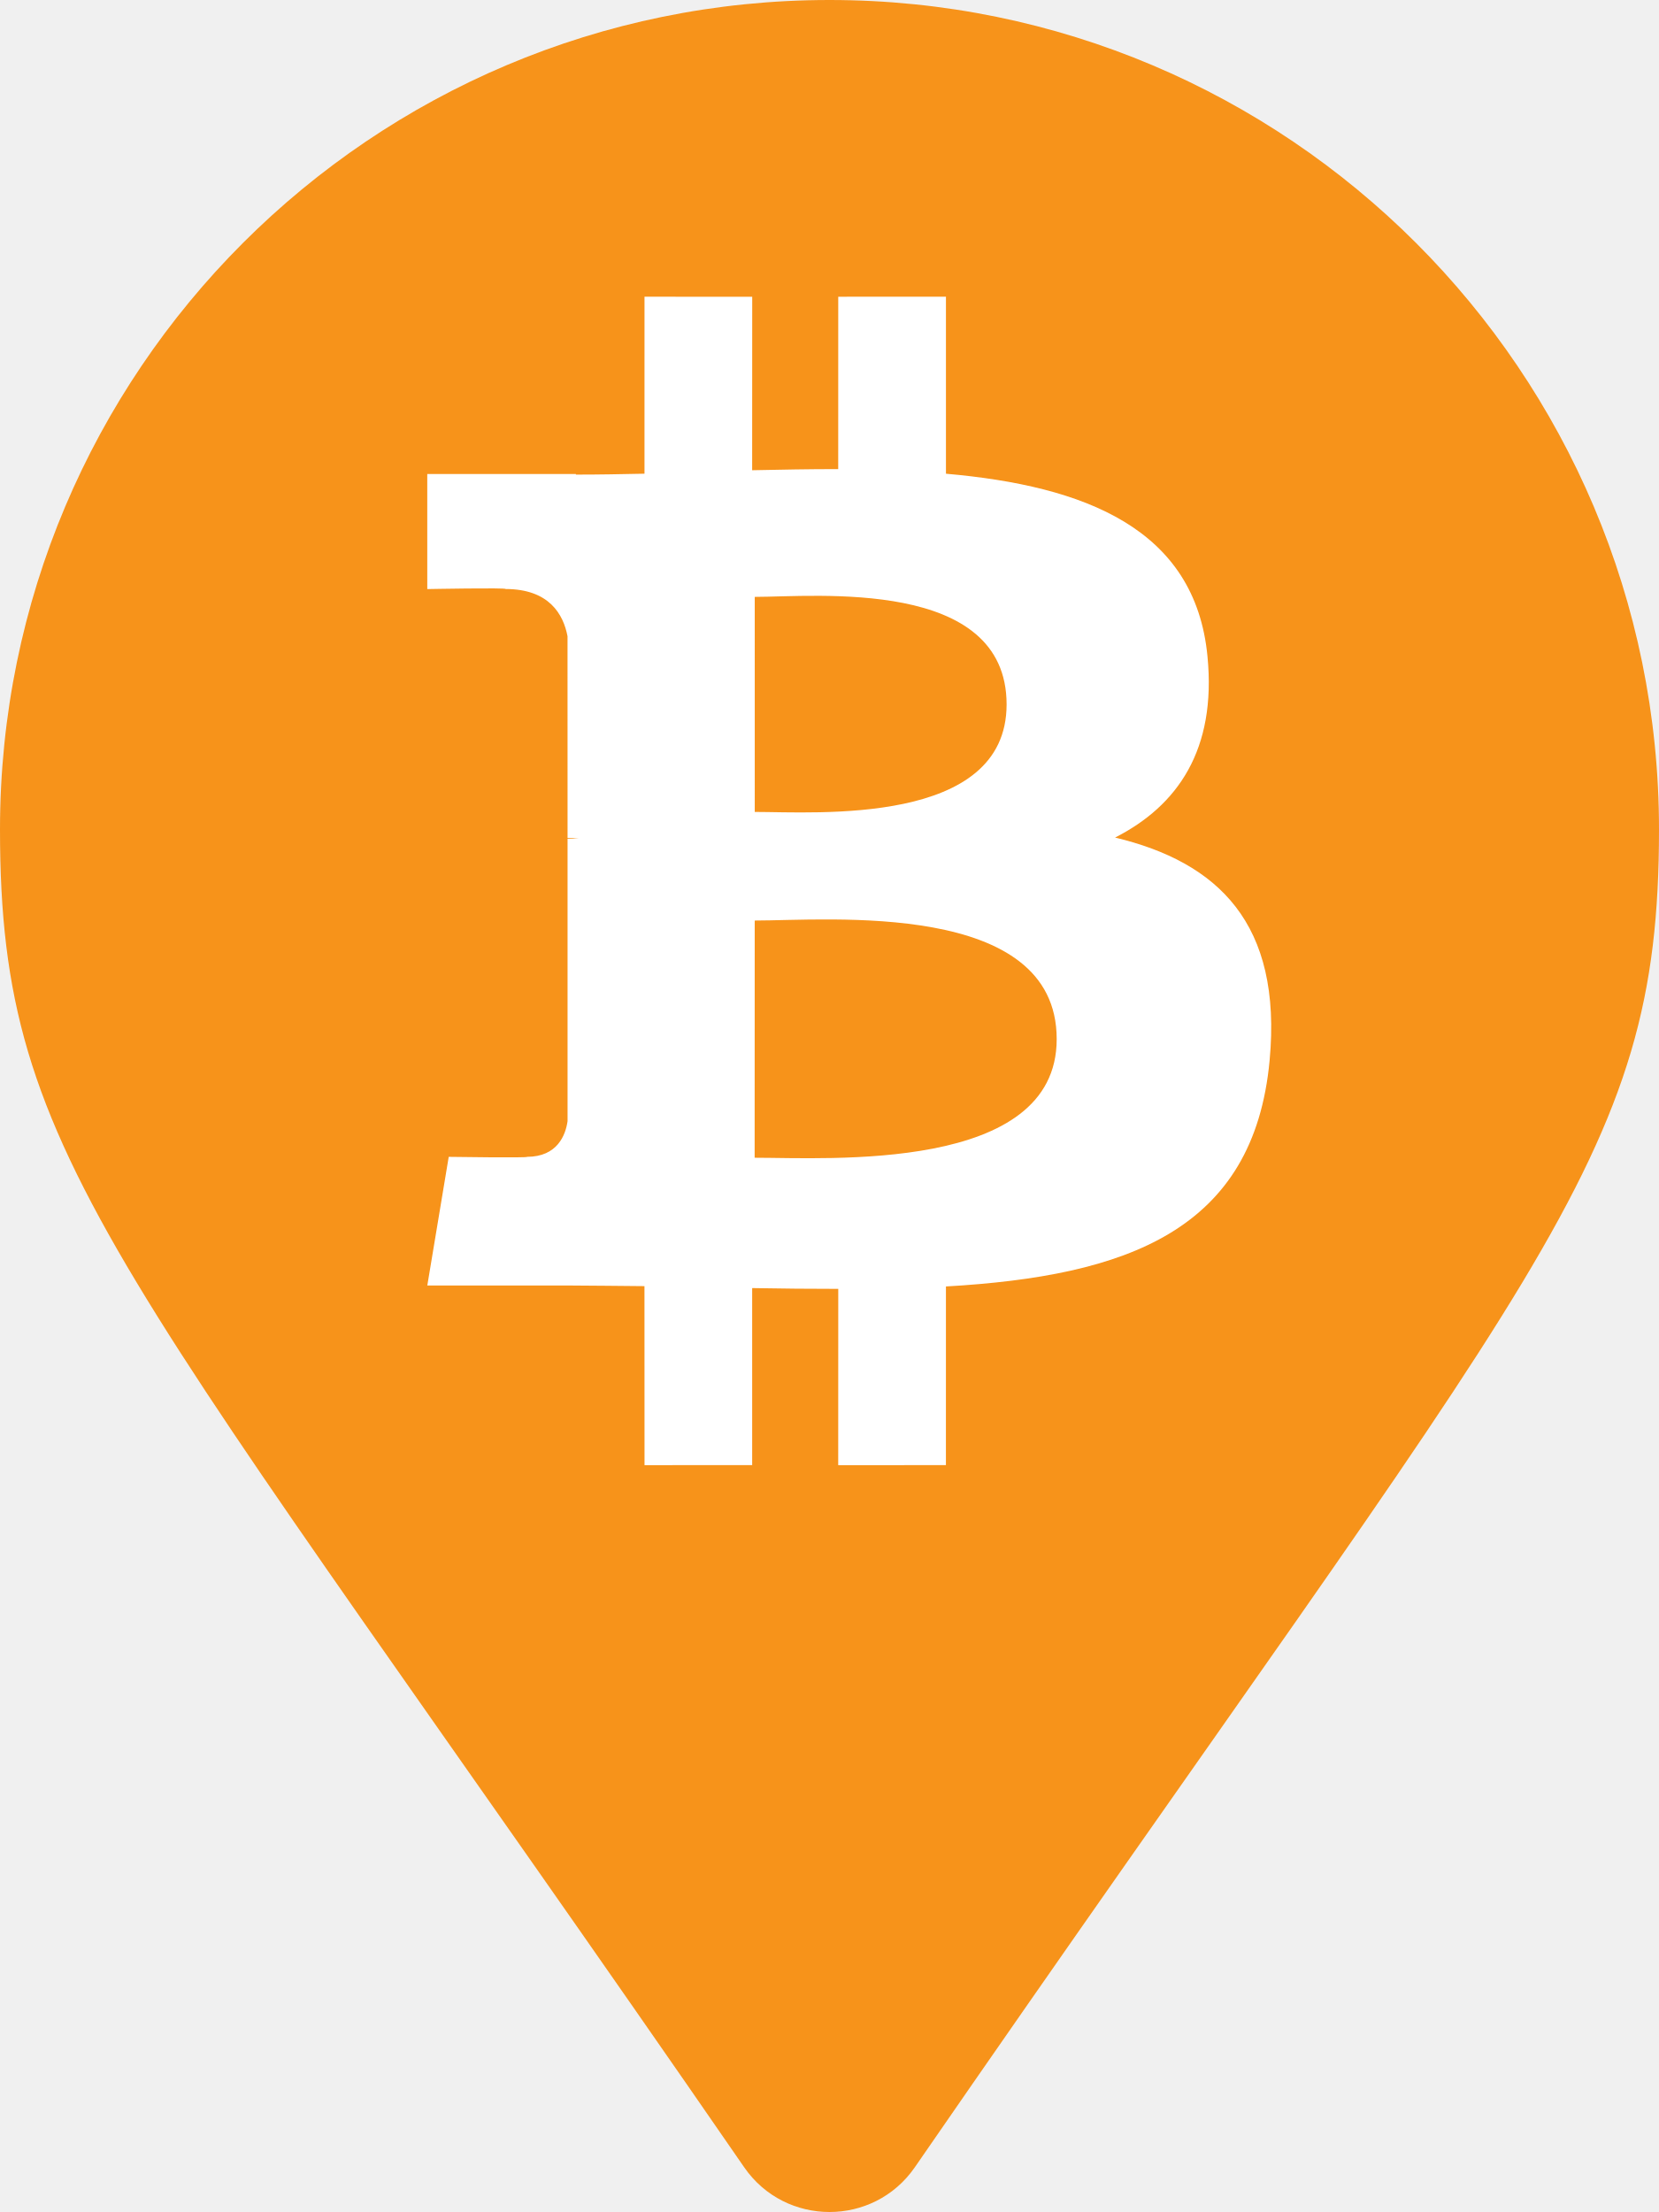
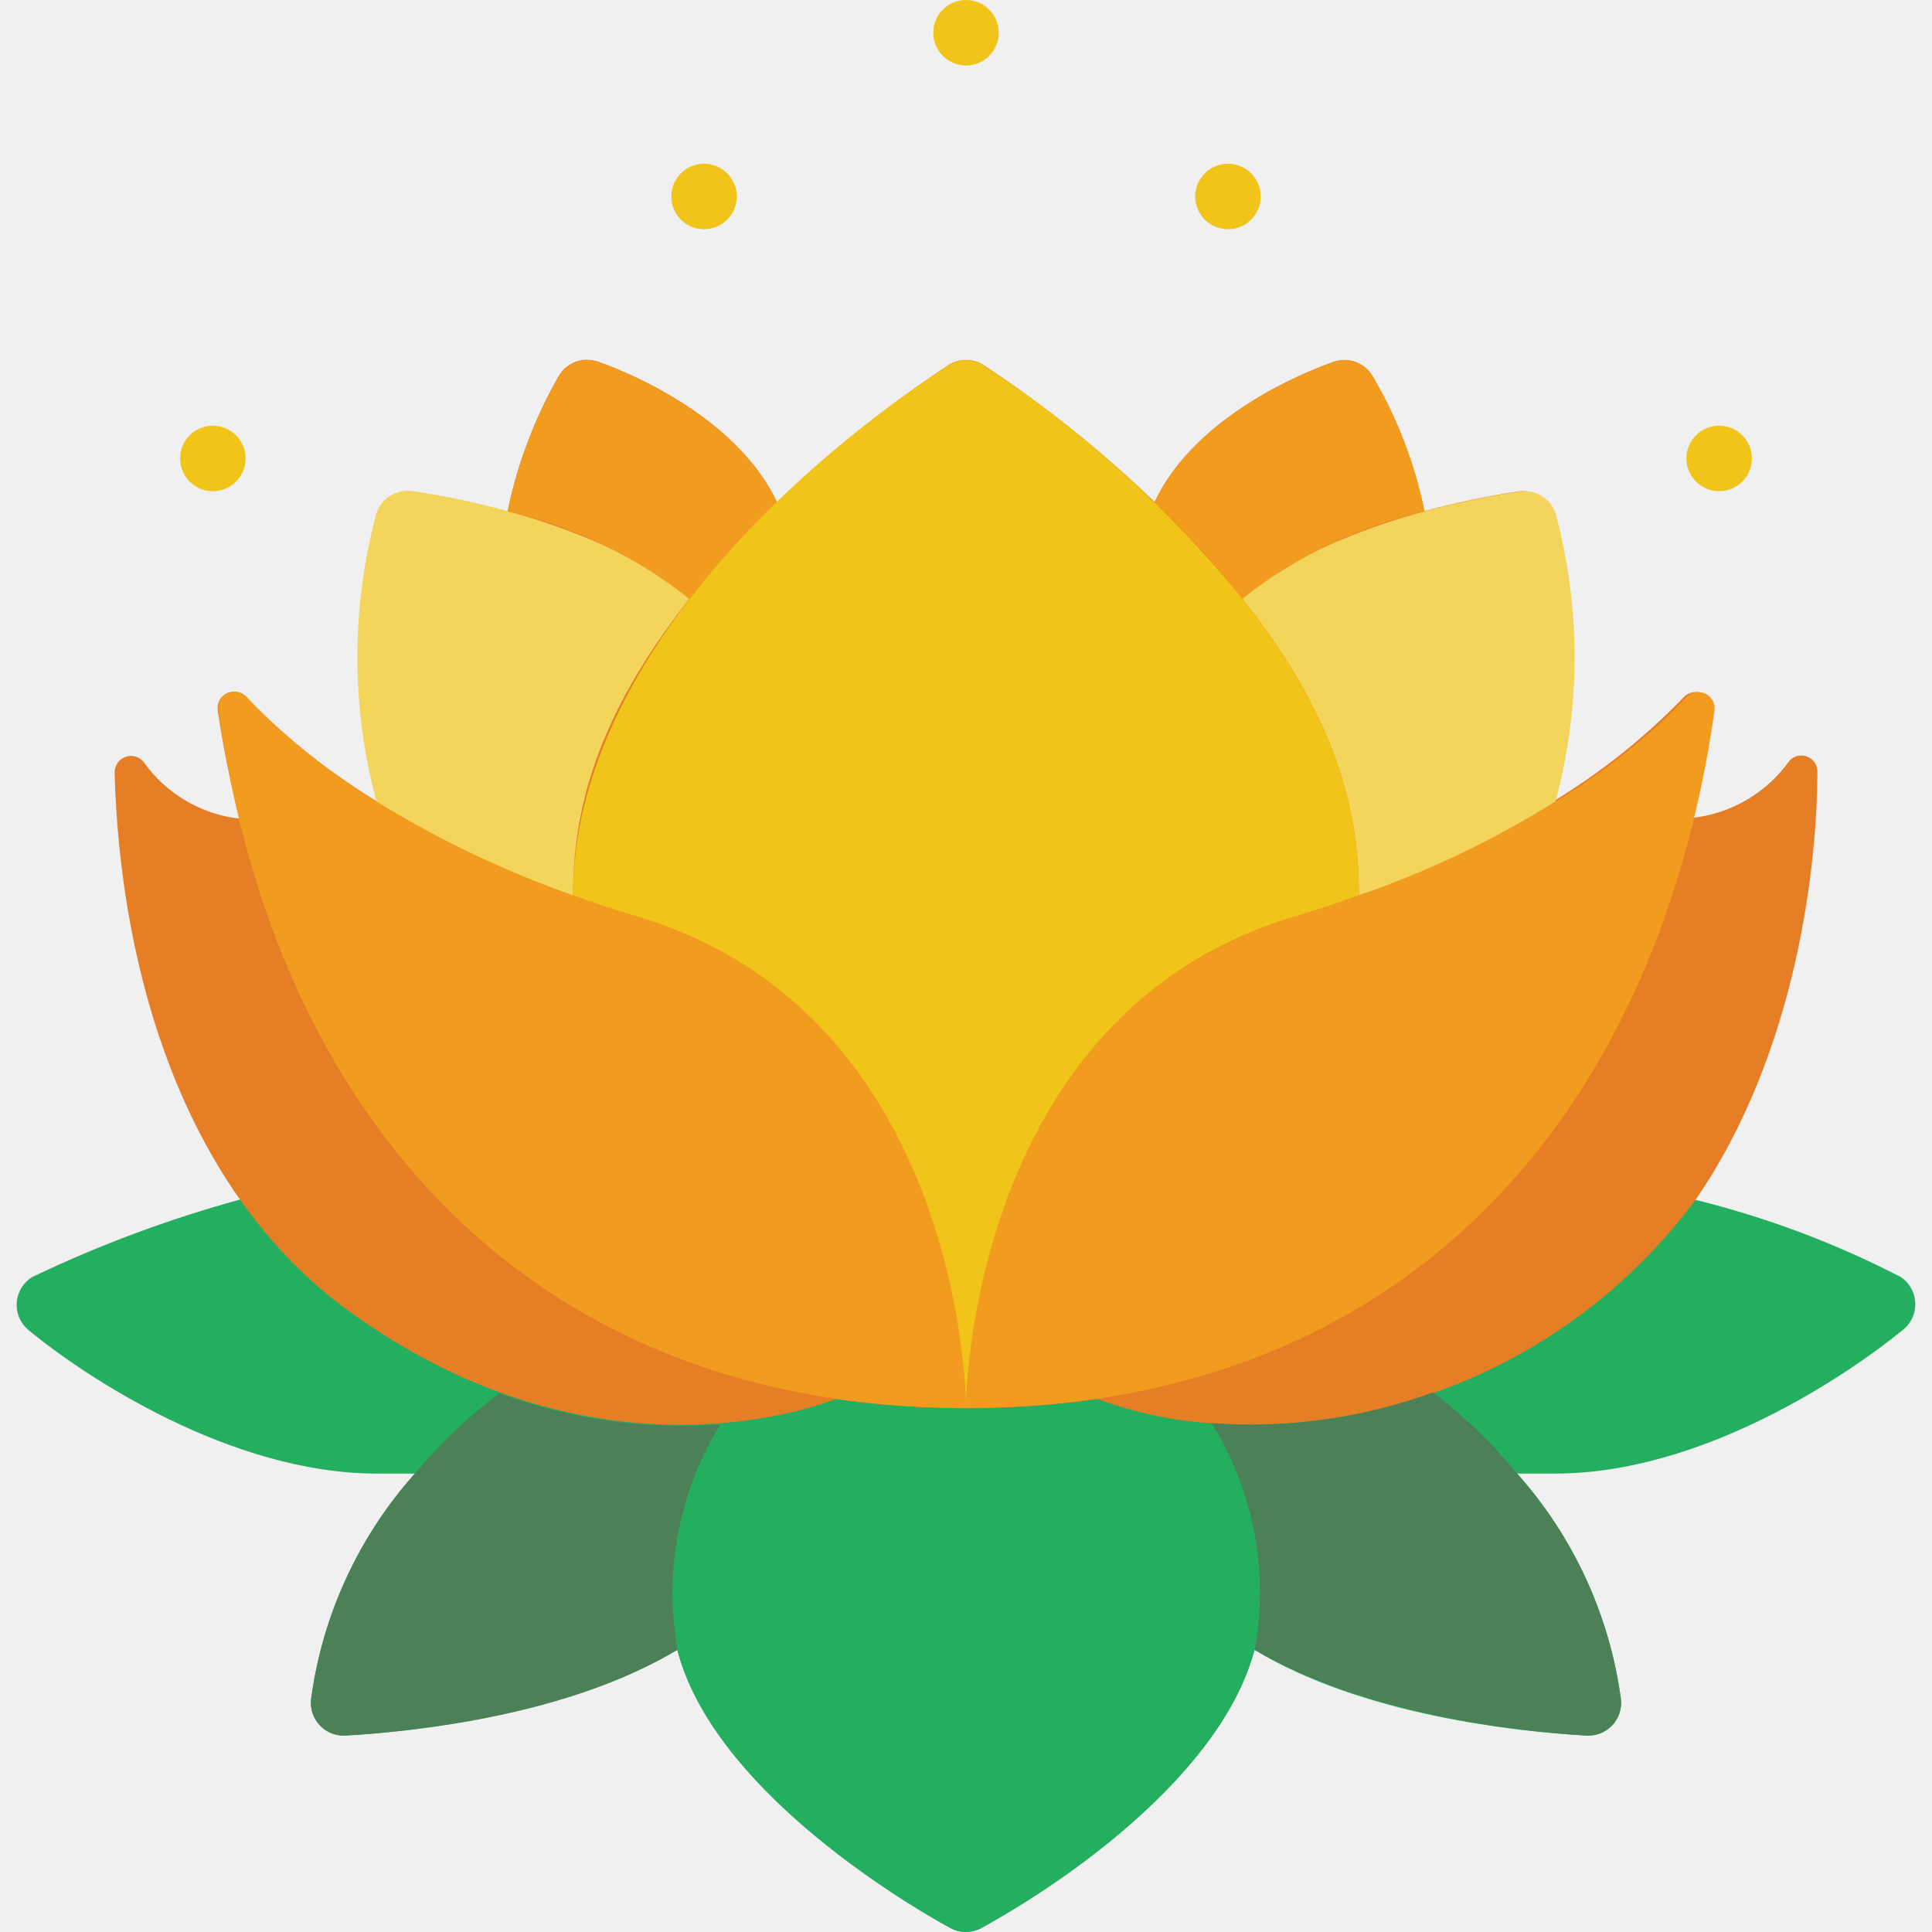
- <svg xmlns="http://www.w3.org/2000/svg" aria-hidden="true" focusable="false" role="img" viewBox="0 0 384 512">
-   <path fill="#F7931A" d="M172.268 501.67C26.97 291.031 0 269.413 0 192 0 85.961 85.961 0 192 0s192 85.961 192 192c0 77.413-26.97 99.031-172.268 309.67-9.535 13.774-29.93 13.773-39.464 0z" />
-   <g transform="translate(-83, 40) rotate(-14 0 0) scale(14 14)">
-     <path fill="#FFF" fill-rule="nonzero" d="M23.189 14.02c.314-2.096-1.283-3.223-3.465-3.975l.708-2.84-1.728-.43-.69 2.765c-.454-.114-.92-.22-1.385-.326l.695-2.783L15.596 6l-.708 2.839c-.376-.086-.746-.17-1.104-.26l.002-.009-2.384-.595-.46 1.846s1.283.294 1.256.312c.7.175.826.638.805 1.006l-.806 3.235c.048.012.11.03.18.057l-.183-.045-1.13 4.532c-.086.212-.303.531-.793.41.018.025-1.256-.313-1.256-.313l-.858 1.978 2.25.561c.418.105.828.215 1.231.318l-.715 2.872 1.727.43.708-2.84c.472.127.93.245 1.378.357l-.706 2.828 1.728.43.715-2.866c2.948.558 5.164.333 6.097-2.333.752-2.146-.037-3.385-1.588-4.192 1.13-.26 1.98-1.003 2.207-2.538zm-3.95 5.538c-.533 2.147-4.148.986-5.32.695l.95-3.805c1.172.293 4.929.872 4.37 3.11zm.535-5.569c-.487 1.953-3.495.96-4.47.717l.86-3.45c.975.243 4.118.696 3.61 2.733z" />
+ <svg xmlns="http://www.w3.org/2000/svg" height="512" viewBox="0 0 58 59" width="512">
+   <g id="008---Water-Lily" fill="none">
+     <path id="Shape" d="m6.84 36.63c-2.187.598-4.315 1.391-6.36 2.37-.271.169-.445.456-.469.775-.024.318.106.629.349.835 1.74 1.44 6.2 4.39 10.64 4.39h1.17c-1.722 1.928-2.826 4.328-3.17 6.89-.033.294.066.589.27.803.205.214.494.327.79.307 2.1-.12 6.81-.65 10.12-2.62 1.07 4.15 6.66 7.58 8.34 8.5.294.156.646.156.94 0 1.68-.92 7.27-4.35 8.34-8.5 3.31 2 8 2.5 10.12 2.62.299.026.594-.084.803-.299.209-.215.311-.513.277-.811-.345-2.562-1.449-4.961-3.17-6.89h1.17c4.48 0 8.92-3 10.64-4.41.238-.203.367-.505.349-.817-.018-.312-.18-.598-.439-.773-2.005-1.038-4.127-1.833-6.32-2.37z" fill="#24ae5f" />
+     <path id="Shape" d="m54.14 23.24c-.702.986-1.796 1.62-3 1.74.269-1.085.483-2.183.64-3.29.024-.214-.091-.419-.286-.51-.195-.091-.426-.047-.574.11-1.189 1.232-2.534 2.305-4 3.19.78-2.888.78-5.932 0-8.82-.15-.417-.557-.686-1-.66-.984.146-1.959.349-2.92.61-.294-1.452-.828-2.844-1.58-4.12-.242-.417-.746-.601-1.2-.44-1.41.5-4.34 1.88-5.46 4.28-1.608-1.551-3.355-2.95-5.22-4.18-.329-.211-.751-.211-1.08 0-1.866 1.237-3.616 2.639-5.23 4.19-1.13-2.41-4.08-3.81-5.48-4.3-.446-.152-.937.027-1.18.43-.741 1.291-1.271 2.692-1.57 4.15-.953-.263-1.922-.467-2.9-.61-.468-.066-.919.205-1.08.65-.782 2.888-.782 5.932 0 8.82-1.465-.886-2.81-1.958-4-3.19-.146-.165-.383-.215-.584-.123-.2.092-.317.305-.286.523.163 1.115.386 2.22.67 3.31-1.184-.131-2.255-.765-2.94-1.74-.138-.161-.362-.218-.56-.142s-.326.27-.32.482c.17 6.13 2.14 12.76 7.1 16.4 7.83 5.72 14.84 2.73 14.94 2.73 2.653.375 5.347.375 8 0 1.124.417 2.303.667 3.5.74 5.754.37 11.303-2.201 14.74-6.83 3.12-4.53 3.72-10.33 3.72-13.07.004-.206-.122-.392-.314-.466-.192-.074-.411-.019-.546.136z" fill="#e57e25" />
+     <g fill="#f0c419">
+       <circle id="Oval" cx="29" cy="1" r="1" />
+       <circle id="Oval" cx="21" cy="6" r="1" />
+       <circle id="Oval" cx="6" cy="14" r="1" />
+       <circle id="Oval" cx="37" cy="6" r="1" />
+       <circle id="Oval" cx="52" cy="14" r="1" />
+     </g>
+     <path id="Shape" d="m51 21.29c.148-.156.379-.2.574-.11.195.091.31.296.286.51-1.78 12.59-9.64 21.31-22.86 21.31 0 0 0-12 10-15 4.25-1.27 9-3.51 12-6.71z" fill="#f29c1f" />
+     <path id="Shape" d="m29 43c-13.23 0-21.08-8.8-22.83-21.31-.03-.219.086-.431.286-.523.2-.092.438-.042.584.123 3 3.22 7.72 5.44 12 6.71 9.96 3 9.96 15 9.96 15z" fill="#f29c1f" />
+     <path id="Shape" d="m20.55 18.29c-2.82 3.58-3.55 6.42-3.55 9.05-2.096-.737-4.108-1.696-6-2.86-.782-2.888-.782-5.932 0-8.82.158-.453.615-.73 1.09-.66 2.69.39 6.4 1.44 8.46 3.29z" fill="#f3d55b" />
+     <path id="Shape" d="m23.23 15.35c-.956.921-1.851 1.903-2.68 2.94-1.625-1.297-3.522-2.21-5.55-2.67.304-1.455.837-2.853 1.58-4.14.243-.403.734-.582 1.18-.43 1.39.49 4.34 1.89 5.47 4.3z" fill="#f29c1f" />
+     <path id="Shape" d="m47 24.48c-1.886 1.175-3.899 2.135-6 2.86 0-2.65-.74-5.5-3.56-9.06 2.08-1.84 5.77-2.88 8.48-3.27.468-.066.919.205 1.08.65.78 2.888.78 5.932 0 8.82z" fill="#f3d55b" />
+     <path id="Shape" d="m43 15.62c-2.027.466-3.926 1.374-5.56 2.66-.826-1.039-1.721-2.022-2.68-2.94 1.12-2.4 4.05-3.78 5.46-4.28.454-.161.958.023 1.2.44.752 1.276 1.286 2.668 1.58 4.12z" fill="#f29c1f" />
+     <path id="Shape" d="m41 27.34c-.63.23-1.3.45-2 .66-10 3-10 15-10 15s0-12-10-15c-.7-.21-1.37-.43-2-.66 0-6.56 6.05-12.66 11.46-16.18.329-.211.751-.211 1.08 0 2.985 1.951 5.65 4.353 7.9 7.12 2.81 3.55 3.56 6.39 3.56 9.06z" fill="#f0c419" />
+     <path id="Shape" d="m38 49c0 4.06-5 7.94-8.53 9.88-.294.156-.646.156-.94 0-1.68-.92-7.27-4.35-8.34-8.5-.433-2.386.033-4.848 1.31-6.91 1.197-.073 2.376-.322 3.5-.74 2.653.375 5.347.375 8 0 1.124.417 2.303.667 3.5.74.995 1.672 1.514 3.584 1.5 5.53z" fill="#24ae5f" />
+     <path id="Shape" d="m20.19 50.38c-3.31 2-8 2.5-10.12 2.62-.297.023-.589-.088-.796-.303-.207-.215-.307-.511-.274-.807.344-2.562 1.448-4.962 3.17-6.89.763-.913 1.628-1.736 2.58-2.45 2.157.791 4.458 1.115 6.75.95-1.269 2.054-1.736 4.504-1.31 6.88z" fill="#4c8056" />
+     <path id="Shape" d="m49 51.89c.033.294-.066.589-.27.803-.205.214-.494.327-.79.307-2.1-.12-6.81-.65-10.12-2.62.433-2.391-.037-4.857-1.32-6.92 2.295.174 4.6-.147 6.76-.94.95.724 1.812 1.557 2.57 2.48 1.721 1.929 2.825 4.328 3.17 6.89z" fill="#4c8056" />
  </g>
</svg>
